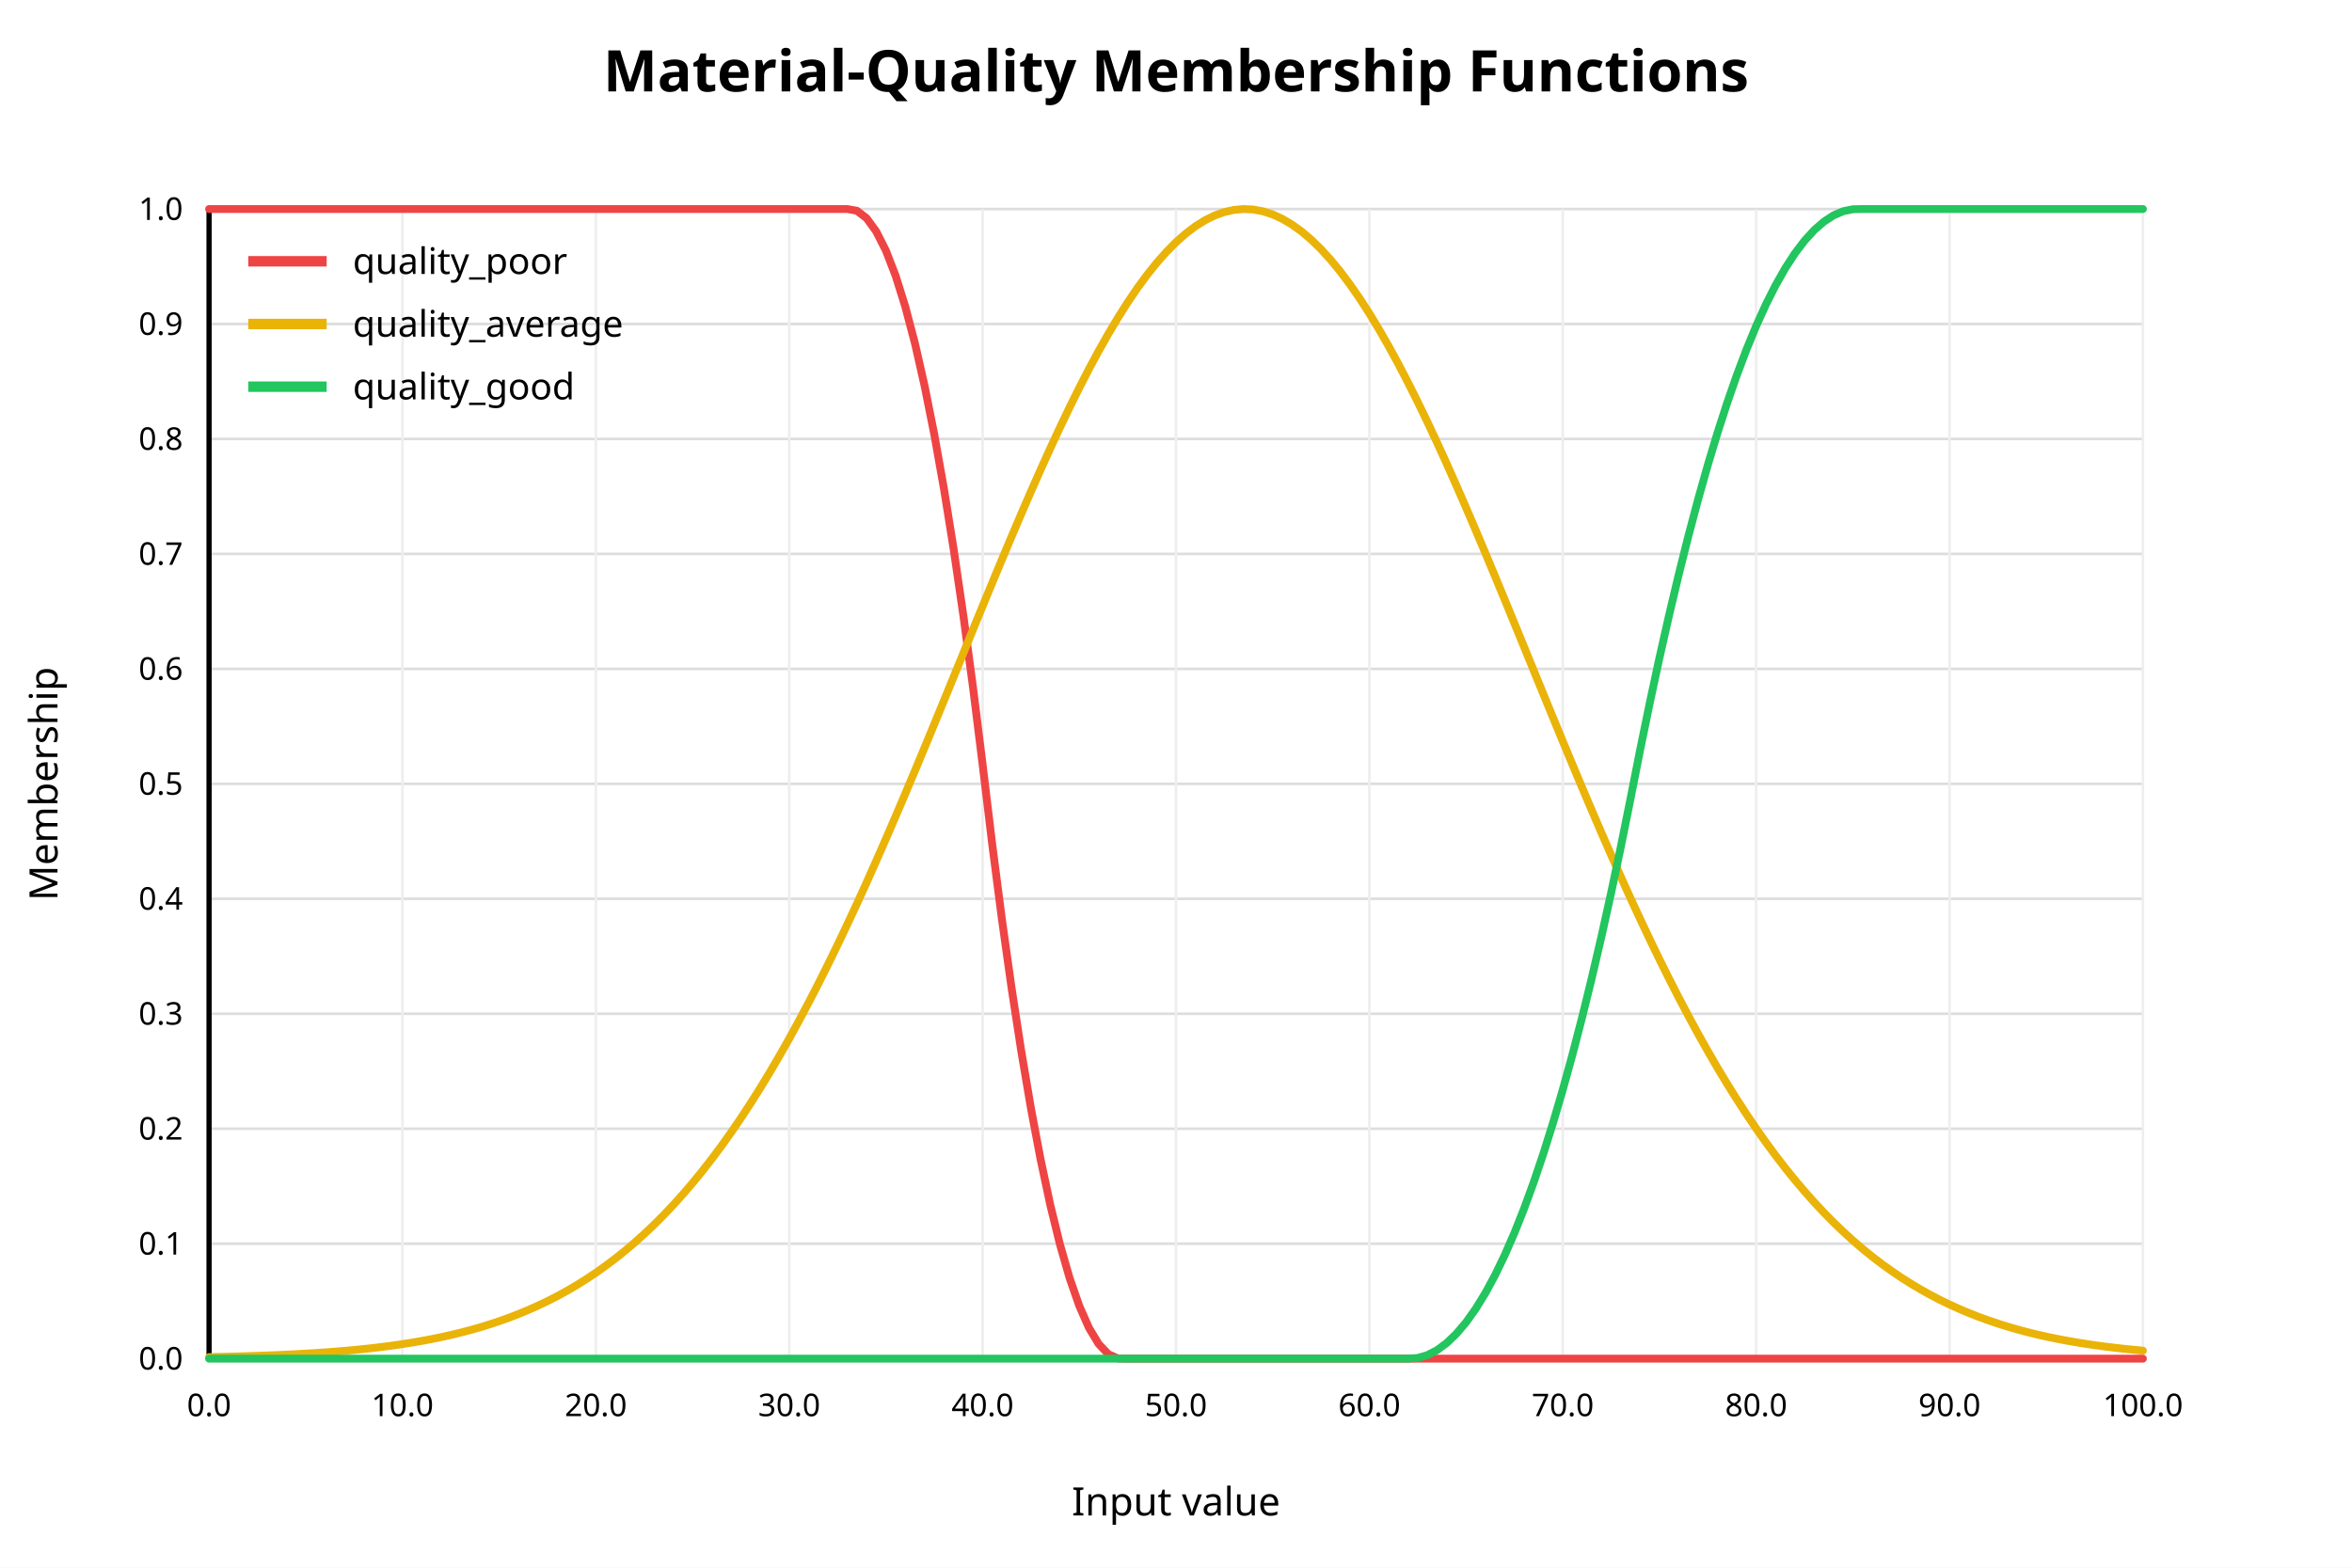
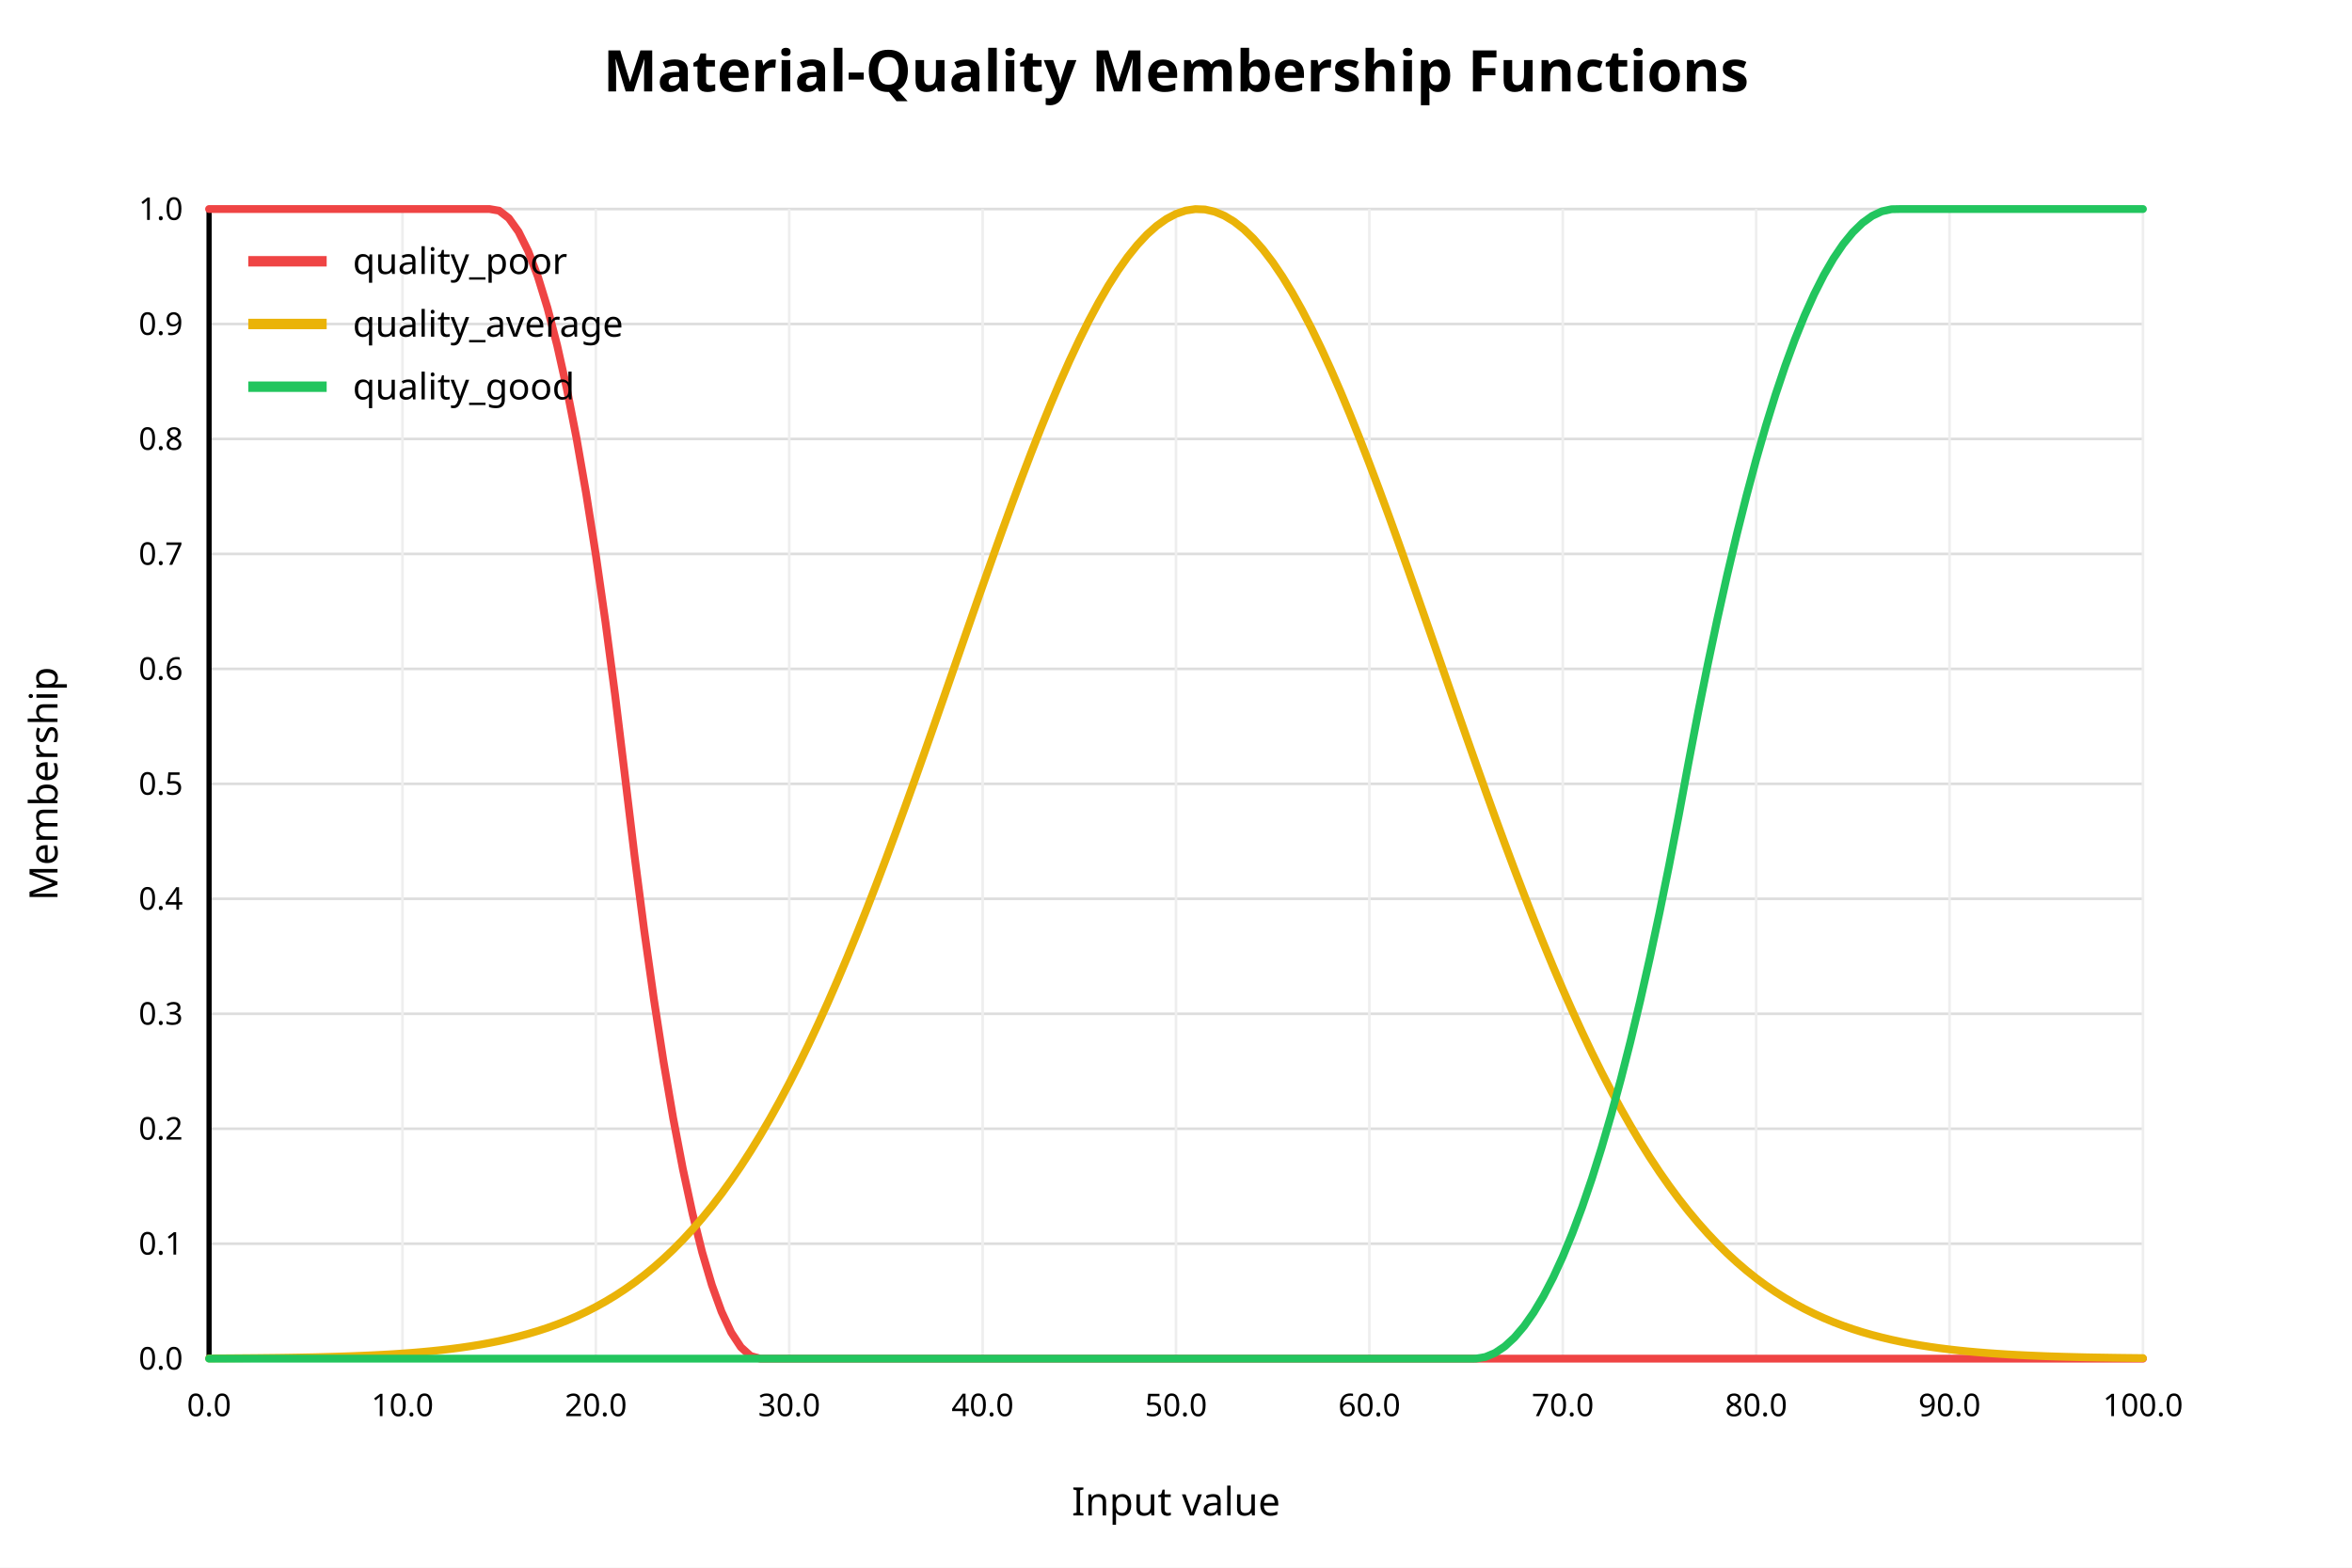
<svg xmlns="http://www.w3.org/2000/svg" width="900" height="600" viewBox="0 0 900 600">
  <rect x="0" y="0" width="900" height="600" fill="white" />
  <text x="450" y="35" text-anchor="middle" font-family="sans-serif" font-size="22" font-weight="bold" fill="black">Material-Quality Membership Functions</text>
  <line x1="80" y1="520.00" x2="820" y2="520.00" stroke="#dddddd" stroke-width="1" />
  <text x="70" y="520.00" text-anchor="end" dominant-baseline="middle" font-family="sans-serif" font-size="12" fill="black">0.0</text>
  <line x1="80" y1="476.00" x2="820" y2="476.00" stroke="#dddddd" stroke-width="1" />
  <text x="70" y="476.00" text-anchor="end" dominant-baseline="middle" font-family="sans-serif" font-size="12" fill="black">0.1</text>
  <line x1="80" y1="432.00" x2="820" y2="432.00" stroke="#dddddd" stroke-width="1" />
  <text x="70" y="432.00" text-anchor="end" dominant-baseline="middle" font-family="sans-serif" font-size="12" fill="black">0.2</text>
  <line x1="80" y1="388.00" x2="820" y2="388.00" stroke="#dddddd" stroke-width="1" />
  <text x="70" y="388.00" text-anchor="end" dominant-baseline="middle" font-family="sans-serif" font-size="12" fill="black">0.3</text>
  <line x1="80" y1="344.00" x2="820" y2="344.00" stroke="#dddddd" stroke-width="1" />
  <text x="70" y="344.00" text-anchor="end" dominant-baseline="middle" font-family="sans-serif" font-size="12" fill="black">0.4</text>
  <line x1="80" y1="300.00" x2="820" y2="300.00" stroke="#dddddd" stroke-width="1" />
  <text x="70" y="300.00" text-anchor="end" dominant-baseline="middle" font-family="sans-serif" font-size="12" fill="black">0.5</text>
  <line x1="80" y1="256.00" x2="820" y2="256.00" stroke="#dddddd" stroke-width="1" />
  <text x="70" y="256.00" text-anchor="end" dominant-baseline="middle" font-family="sans-serif" font-size="12" fill="black">0.6</text>
  <line x1="80" y1="212.00" x2="820" y2="212.00" stroke="#dddddd" stroke-width="1" />
  <text x="70" y="212.00" text-anchor="end" dominant-baseline="middle" font-family="sans-serif" font-size="12" fill="black">0.7</text>
  <line x1="80" y1="168.00" x2="820" y2="168.00" stroke="#dddddd" stroke-width="1" />
  <text x="70" y="168.00" text-anchor="end" dominant-baseline="middle" font-family="sans-serif" font-size="12" fill="black">0.8</text>
  <line x1="80" y1="124.00" x2="820" y2="124.00" stroke="#dddddd" stroke-width="1" />
  <text x="70" y="124.00" text-anchor="end" dominant-baseline="middle" font-family="sans-serif" font-size="12" fill="black">0.9</text>
  <line x1="80" y1="80.00" x2="820" y2="80.00" stroke="#dddddd" stroke-width="1" />
  <text x="70" y="80.00" text-anchor="end" dominant-baseline="middle" font-family="sans-serif" font-size="12" fill="black">1.0</text>
  <line x1="80.00" y1="80" x2="80.00" y2="520" stroke="#eeeeee" stroke-width="1" />
  <text x="80.00" y="542" text-anchor="middle" font-family="sans-serif" font-size="12" fill="black">0.0</text>
  <line x1="154.00" y1="80" x2="154.00" y2="520" stroke="#eeeeee" stroke-width="1" />
  <text x="154.00" y="542" text-anchor="middle" font-family="sans-serif" font-size="12" fill="black">10.0</text>
  <line x1="228.00" y1="80" x2="228.00" y2="520" stroke="#eeeeee" stroke-width="1" />
  <text x="228.00" y="542" text-anchor="middle" font-family="sans-serif" font-size="12" fill="black">20.0</text>
  <line x1="302.00" y1="80" x2="302.00" y2="520" stroke="#eeeeee" stroke-width="1" />
  <text x="302.00" y="542" text-anchor="middle" font-family="sans-serif" font-size="12" fill="black">30.0</text>
  <line x1="376.00" y1="80" x2="376.00" y2="520" stroke="#eeeeee" stroke-width="1" />
  <text x="376.00" y="542" text-anchor="middle" font-family="sans-serif" font-size="12" fill="black">40.0</text>
  <line x1="450.00" y1="80" x2="450.00" y2="520" stroke="#eeeeee" stroke-width="1" />
  <text x="450.00" y="542" text-anchor="middle" font-family="sans-serif" font-size="12" fill="black">50.0</text>
  <line x1="524.00" y1="80" x2="524.00" y2="520" stroke="#eeeeee" stroke-width="1" />
  <text x="524.00" y="542" text-anchor="middle" font-family="sans-serif" font-size="12" fill="black">60.0</text>
  <line x1="598.00" y1="80" x2="598.00" y2="520" stroke="#eeeeee" stroke-width="1" />
  <text x="598.00" y="542" text-anchor="middle" font-family="sans-serif" font-size="12" fill="black">70.0</text>
  <line x1="672.00" y1="80" x2="672.00" y2="520" stroke="#eeeeee" stroke-width="1" />
  <text x="672.00" y="542" text-anchor="middle" font-family="sans-serif" font-size="12" fill="black">80.0</text>
  <line x1="746.00" y1="80" x2="746.00" y2="520" stroke="#eeeeee" stroke-width="1" />
  <text x="746.00" y="542" text-anchor="middle" font-family="sans-serif" font-size="12" fill="black">90.0</text>
  <line x1="820.00" y1="80" x2="820.00" y2="520" stroke="#eeeeee" stroke-width="1" />
  <text x="820.00" y="542" text-anchor="middle" font-family="sans-serif" font-size="12" fill="black">100.0</text>
  <line x1="80" y1="520" x2="820" y2="520" stroke="black" stroke-width="2" />
  <line x1="80" y1="80" x2="80" y2="520" stroke="black" stroke-width="2" />
  <text x="450" y="580" text-anchor="middle" font-family="sans-serif" font-size="15" fill="black">Input value</text>
  <text x="22" y="300" text-anchor="middle" font-family="sans-serif" font-size="15" fill="black" transform="rotate(-90 22 300)">Membership</text>
-   <polyline fill="none" stroke="#ef4444" stroke-width="3" stroke-linejoin="round" stroke-linecap="round" points="80.00,80.00 83.70,80.00 87.40,80.00 91.10,80.00 94.80,80.00 98.50,80.00 102.20,80.00 105.90,80.00 109.60,80.00 113.30,80.00 117.00,80.00 120.70,80.00 124.40,80.00 128.10,80.00 131.80,80.00 135.50,80.00 139.20,80.00 142.90,80.00 146.60,80.00 150.30,80.00 154.00,80.00 157.70,80.00 161.40,80.00 165.10,80.00 168.80,80.00 172.50,80.00 176.20,80.00 179.90,80.00 183.60,80.00 187.30,80.00 191.00,80.00 194.70,80.00 198.40,80.00 202.10,80.00 205.80,80.00 209.50,80.00 213.20,80.00 216.90,80.00 220.60,80.00 224.30,80.00 228.00,80.00 231.70,80.00 235.40,80.00 239.10,80.00 242.80,80.00 246.50,80.00 250.20,80.00 253.90,80.00 257.60,80.00 261.30,80.00 265.00,80.00 268.70,80.00 272.40,80.00 276.10,80.00 279.80,80.00 283.50,80.00 287.20,80.00 290.90,80.00 294.60,80.00 298.30,80.00 302.00,80.00 305.70,80.00 309.40,80.00 313.10,80.00 316.80,80.00 320.50,80.00 324.20,80.00 327.90,80.66 331.60,83.51 335.30,88.60 339.00,95.93 342.70,105.51 346.40,117.33 350.10,131.39 353.80,147.70 357.50,166.25 361.20,187.04 364.90,210.07 368.60,235.35 372.30,262.88 376.00,292.64 379.70,323.34 383.40,351.93 387.10,378.27 390.80,402.36 394.50,424.21 398.20,443.82 401.90,461.19 405.60,476.31 409.30,489.19 413.00,499.83 416.70,508.22 420.40,514.37 424.10,518.27 427.80,519.93 431.50,520.00 435.20,520.00 438.90,520.00 442.60,520.00 446.30,520.00 450.00,520.00 453.70,520.00 457.40,520.00 461.10,520.00 464.80,520.00 468.50,520.00 472.20,520.00 475.90,520.00 479.60,520.00 483.30,520.00 487.00,520.00 490.70,520.00 494.40,520.00 498.10,520.00 501.80,520.00 505.50,520.00 509.20,520.00 512.90,520.00 516.60,520.00 520.30,520.00 524.00,520.00 527.70,520.00 531.40,520.00 535.10,520.00 538.80,520.00 542.50,520.00 546.20,520.00 549.90,520.00 553.60,520.00 557.30,520.00 561.00,520.00 564.70,520.00 568.40,520.00 572.10,520.00 575.80,520.00 579.50,520.00 583.20,520.00 586.90,520.00 590.60,520.00 594.30,520.00 598.00,520.00 601.70,520.00 605.40,520.00 609.10,520.00 612.80,520.00 616.50,520.00 620.20,520.00 623.90,520.00 627.60,520.00 631.30,520.00 635.00,520.00 638.70,520.00 642.40,520.00 646.10,520.00 649.80,520.00 653.50,520.00 657.20,520.00 660.90,520.00 664.60,520.00 668.30,520.00 672.00,520.00 675.70,520.00 679.40,520.00 683.10,520.00 686.80,520.00 690.50,520.00 694.20,520.00 697.90,520.00 701.60,520.00 705.30,520.00 709.00,520.00 712.70,520.00 716.40,520.00 720.10,520.00 723.80,520.00 727.50,520.00 731.20,520.00 734.90,520.00 738.60,520.00 742.30,520.00 746.00,520.00 749.70,520.00 753.40,520.00 757.10,520.00 760.80,520.00 764.50,520.00 768.20,520.00 771.90,520.00 775.60,520.00 779.30,520.00 783.00,520.00 786.70,520.00 790.40,520.00 794.10,520.00 797.80,520.00 801.50,520.00 805.20,520.00 808.90,520.00 812.60,520.00 816.30,520.00 820.00,520.00" />
+   <polyline fill="none" stroke="#ef4444" stroke-width="3" stroke-linejoin="round" stroke-linecap="round" points="80.00,80.00 83.70,80.00 87.40,80.00 91.10,80.00 94.80,80.00 98.50,80.00 102.20,80.00 105.90,80.00 109.60,80.00 113.30,80.00 117.00,80.00 120.70,80.00 124.40,80.00 128.10,80.00 131.80,80.00 135.50,80.00 139.20,80.00 142.90,80.00 146.60,80.00 150.30,80.00 154.00,80.00 157.70,80.00 161.40,80.00 165.10,80.00 168.80,80.00 172.50,80.00 176.20,80.00 179.90,80.00 183.60,80.00 187.30,80.00 191.00,80.64 194.70,83.50 198.40,88.65 202.10,96.09 205.80,105.83 209.50,117.86 213.20,132.19 216.90,148.80 220.60,167.71 224.30,188.91 228.00,212.41 231.70,238.20 235.40,266.28 239.10,296.66 242.80,327.49 246.50,356.06 250.20,382.33 253.90,406.31 257.60,428.00 261.30,447.39 265.00,464.49 268.70,479.30 272.40,491.82 276.10,502.04 279.80,509.97 283.50,515.60 287.20,518.95 290.90,520.00 294.60,520.00 298.30,520.00 302.00,520.00 305.70,520.00 309.40,520.00 313.10,520.00 316.80,520.00 320.50,520.00 324.20,520.00 327.90,520.00 331.60,520.00 335.30,520.00 339.00,520.00 342.70,520.00 346.40,520.00 350.10,520.00 353.80,520.00 357.50,520.00 361.20,520.00 364.90,520.00 368.60,520.00 372.30,520.00 376.00,520.00 379.70,520.00 383.40,520.00 387.10,520.00 390.80,520.00 394.50,520.00 398.20,520.00 401.90,520.00 405.60,520.00 409.30,520.00 413.00,520.00 416.70,520.00 420.40,520.00 424.10,520.00 427.80,520.00 431.50,520.00 435.20,520.00 438.90,520.00 442.60,520.00 446.30,520.00 450.00,520.00 453.70,520.00 457.40,520.00 461.10,520.00 464.80,520.00 468.50,520.00 472.20,520.00 475.90,520.00 479.60,520.00 483.30,520.00 487.00,520.00 490.70,520.00 494.40,520.00 498.10,520.00 501.80,520.00 505.50,520.00 509.20,520.00 512.90,520.00 516.60,520.00 520.30,520.00 524.00,520.00 527.70,520.00 531.40,520.00 535.10,520.00 538.80,520.00 542.50,520.00 546.20,520.00 549.90,520.00 553.60,520.00 557.30,520.00 561.00,520.00 564.70,520.00 568.40,520.00 572.10,520.00 575.80,520.00 579.50,520.00 583.20,520.00 586.90,520.00 590.60,520.00 594.30,520.00 598.00,520.00 601.70,520.00 605.40,520.00 609.10,520.00 612.80,520.00 616.50,520.00 620.20,520.00 623.90,520.00 627.60,520.00 631.30,520.00 635.00,520.00 638.70,520.00 642.40,520.00 646.10,520.00 649.80,520.00 653.50,520.00 657.20,520.00 660.90,520.00 664.60,520.00 668.30,520.00 672.00,520.00 675.70,520.00 679.40,520.00 683.10,520.00 686.80,520.00 690.50,520.00 694.20,520.00 697.90,520.00 701.60,520.00 705.30,520.00 709.00,520.00 712.70,520.00 716.40,520.00 720.10,520.00 723.80,520.00 727.50,520.00 731.20,520.00 734.90,520.00 738.60,520.00 742.30,520.00 746.00,520.00 749.70,520.00 753.40,520.00 757.10,520.00 760.80,520.00 764.50,520.00 768.20,520.00 771.90,520.00 775.60,520.00 779.30,520.00 783.00,520.00 786.70,520.00 790.40,520.00 794.10,520.00 797.80,520.00 801.50,520.00 805.20,520.00 808.90,520.00 812.60,520.00 816.30,520.00 820.00,520.00" />
  <line x1="95" y1="100" x2="125" y2="100" stroke="#ef4444" stroke-width="4" />
  <text x="135" y="100" dominant-baseline="middle" font-family="sans-serif" font-size="14" fill="black">quality_poor</text>
-   <polyline fill="none" stroke="#eab308" stroke-width="3" stroke-linejoin="round" stroke-linecap="round" points="80.00,519.40 83.70,519.33 87.40,519.24 91.10,519.14 94.80,519.03 98.50,518.91 102.20,518.78 105.90,518.63 109.60,518.46 113.30,518.28 117.00,518.07 120.70,517.85 124.40,517.59 128.10,517.32 131.80,517.01 135.50,516.68 139.20,516.31 142.90,515.90 146.60,515.45 150.30,514.97 154.00,514.43 157.70,513.85 161.40,513.21 165.10,512.52 168.80,511.76 172.50,510.94 176.20,510.04 179.90,509.08 183.60,508.03 187.30,506.89 191.00,505.67 194.70,504.35 198.40,502.92 202.10,501.39 205.80,499.74 209.50,497.98 213.20,496.09 216.90,494.06 220.60,491.90 224.30,489.58 228.00,487.12 231.70,484.50 235.40,481.72 239.10,478.76 242.80,475.62 246.50,472.31 250.20,468.80 253.90,465.10 257.60,461.20 261.30,457.09 265.00,452.78 268.70,448.25 272.40,443.50 276.10,438.54 279.80,433.35 283.50,427.94 287.20,422.30 290.90,416.44 294.60,410.35 298.30,404.03 302.00,397.50 305.70,390.74 309.40,383.77 313.10,376.59 316.80,369.20 320.50,361.62 324.20,353.84 327.90,345.89 331.60,337.76 335.30,329.47 339.00,321.03 342.70,312.47 346.40,303.78 350.10,294.98 353.80,286.10 357.50,277.15 361.20,268.14 364.90,259.10 368.60,250.05 372.30,241.00 376.00,231.98 379.70,223.02 383.40,214.12 387.10,205.32 390.80,196.65 394.50,188.11 398.20,179.74 401.90,171.56 405.60,163.60 409.30,155.87 413.00,148.40 416.70,141.22 420.40,134.34 424.10,127.79 427.80,121.59 431.50,115.75 435.20,110.30 438.90,105.25 442.60,100.63 446.30,96.44 450.00,92.70 453.70,89.43 457.40,86.62 461.10,84.31 464.80,82.48 468.50,81.15 472.20,80.33 475.90,80.00 479.60,80.19 483.30,80.88 487.00,82.07 490.70,83.77 494.40,85.96 498.10,88.63 501.80,91.78 505.50,95.39 509.20,99.46 512.90,103.97 516.60,108.91 520.30,114.25 524.00,119.98 527.70,126.09 531.40,132.55 535.10,139.34 538.80,146.45 542.50,153.84 546.20,161.50 549.90,169.40 553.60,177.53 557.30,185.85 561.00,194.34 564.70,202.98 568.40,211.75 572.10,220.62 575.80,229.57 579.50,238.58 583.20,247.62 586.90,256.67 590.60,265.72 594.30,274.73 598.00,283.70 601.70,292.61 605.40,301.43 609.10,310.14 612.80,318.75 616.50,327.22 620.20,335.55 623.90,343.72 627.60,351.72 631.30,359.55 635.00,367.19 638.70,374.63 642.40,381.86 646.10,388.89 649.80,395.71 653.50,402.30 657.20,408.68 660.90,414.83 664.60,420.75 668.30,426.45 672.00,431.92 675.70,437.17 679.40,442.19 683.10,447.00 686.80,451.58 690.50,455.95 694.20,460.12 697.90,464.07 701.60,467.83 705.30,471.38 709.00,474.75 712.70,477.94 716.40,480.94 720.10,483.77 723.80,486.43 727.50,488.94 731.20,491.29 734.90,493.49 738.60,495.56 742.30,497.48 746.00,499.28 749.70,500.96 753.40,502.52 757.10,503.97 760.80,505.32 764.50,506.57 768.20,507.73 771.90,508.80 775.60,509.79 779.30,510.71 783.00,511.55 786.70,512.32 790.40,513.03 794.10,513.68 797.80,514.28 801.50,514.83 805.20,515.33 808.90,515.78 812.60,516.20 816.30,516.58 820.00,516.93" />
+   <polyline fill="none" stroke="#eab308" stroke-width="3" stroke-linejoin="round" stroke-linecap="round" points="80.00,519.90 83.70,519.88 87.40,519.86 91.10,519.83 94.80,519.80 98.50,519.77 102.20,519.73 105.90,519.69 109.60,519.64 113.30,519.58 117.00,519.51 120.70,519.44 124.40,519.35 128.10,519.25 131.80,519.13 135.50,519.00 139.20,518.85 142.90,518.68 146.60,518.49 150.30,518.28 154.00,518.03 157.70,517.76 161.40,517.45 165.10,517.10 168.80,516.71 172.50,516.28 176.20,515.79 179.90,515.25 183.60,514.65 187.30,513.98 191.00,513.24 194.70,512.41 198.40,511.50 202.10,510.50 205.80,509.40 209.50,508.19 213.20,506.86 216.90,505.40 220.60,503.81 224.30,502.07 228.00,500.18 231.70,498.12 235.40,495.89 239.10,493.47 242.80,490.86 246.50,488.04 250.20,485.01 253.90,481.74 257.60,478.24 261.30,474.50 265.00,470.49 268.70,466.22 272.40,461.68 276.10,456.85 279.80,451.73 283.50,446.31 287.20,440.59 290.90,434.56 294.60,428.22 298.30,421.57 302.00,414.61 305.70,407.33 309.40,399.74 313.10,391.85 316.80,383.65 320.50,375.16 324.20,366.39 327.90,357.35 331.60,348.06 335.30,338.52 339.00,328.76 342.70,318.79 346.40,308.64 350.10,298.34 353.80,287.90 357.50,277.36 361.20,266.75 364.90,256.10 368.60,245.43 372.30,234.79 376.00,224.21 379.70,213.73 383.40,203.38 387.10,193.21 390.80,183.25 394.50,173.54 398.20,164.11 401.90,155.02 405.60,146.29 409.30,137.96 413.00,130.07 416.70,122.65 420.40,115.73 424.10,109.36 427.80,103.55 431.50,98.32 435.20,93.72 438.90,89.75 442.60,86.44 446.30,83.81 450.00,81.85 453.70,80.59 457.40,80.03 461.10,80.17 464.80,81.02 468.50,82.56 472.20,84.79 475.90,87.70 479.60,91.28 483.30,95.51 487.00,100.36 490.70,105.83 494.40,111.87 498.10,118.47 501.80,125.59 505.50,133.20 509.20,141.28 512.90,149.77 516.60,158.66 520.30,167.89 524.00,177.43 527.70,187.25 531.40,197.30 535.10,207.55 538.80,217.96 542.50,228.48 546.20,239.09 549.90,249.74 553.60,260.41 557.30,271.05 561.00,281.64 564.70,292.14 568.40,302.52 572.10,312.77 575.80,322.84 579.50,332.73 583.20,342.40 586.90,351.85 590.60,361.04 594.30,369.98 598.00,378.63 601.70,387.00 605.40,395.07 609.10,402.85 612.80,410.31 616.50,417.46 620.20,424.30 623.90,430.82 627.60,437.04 631.30,442.94 635.00,448.54 638.70,453.83 642.40,458.83 646.10,463.55 649.80,467.98 653.50,472.14 657.20,476.04 660.90,479.69 664.60,483.09 668.30,486.26 672.00,489.21 675.70,491.94 679.40,494.47 683.10,496.81 686.80,498.97 690.50,500.96 694.20,502.79 697.90,504.47 701.60,506.01 705.30,507.41 709.00,508.69 712.70,509.86 716.40,510.92 720.10,511.88 723.80,512.76 727.50,513.55 731.20,514.26 734.90,514.90 738.60,515.48 742.30,516.00 746.00,516.46 749.70,516.88 753.40,517.25 757.10,517.58 760.80,517.87 764.50,518.13 768.20,518.37 771.90,518.57 775.60,518.75 779.30,518.91 783.00,519.06 786.70,519.18 790.40,519.29 794.10,519.38 797.80,519.47 801.50,519.54 805.20,519.60 808.90,519.66 812.60,519.71 816.30,519.75 820.00,519.79" />
  <line x1="95" y1="124" x2="125" y2="124" stroke="#eab308" stroke-width="4" />
  <text x="135" y="124" dominant-baseline="middle" font-family="sans-serif" font-size="14" fill="black">quality_average</text>
-   <polyline fill="none" stroke="#22c55e" stroke-width="3" stroke-linejoin="round" stroke-linecap="round" points="80.00,520.00 83.70,520.00 87.40,520.00 91.10,520.00 94.80,520.00 98.50,520.00 102.20,520.00 105.90,520.00 109.60,520.00 113.30,520.00 117.00,520.00 120.70,520.00 124.40,520.00 128.10,520.00 131.80,520.00 135.50,520.00 139.20,520.00 142.90,520.00 146.60,520.00 150.30,520.00 154.00,520.00 157.70,520.00 161.40,520.00 165.10,520.00 168.80,520.00 172.50,520.00 176.20,520.00 179.90,520.00 183.60,520.00 187.30,520.00 191.00,520.00 194.70,520.00 198.40,520.00 202.10,520.00 205.80,520.00 209.50,520.00 213.20,520.00 216.90,520.00 220.60,520.00 224.30,520.00 228.00,520.00 231.70,520.00 235.40,520.00 239.10,520.00 242.80,520.00 246.50,520.00 250.20,520.00 253.90,520.00 257.60,520.00 261.30,520.00 265.00,520.00 268.70,520.00 272.40,520.00 276.10,520.00 279.80,520.00 283.50,520.00 287.20,520.00 290.90,520.00 294.60,520.00 298.30,520.00 302.00,520.00 305.70,520.00 309.40,520.00 313.10,520.00 316.80,520.00 320.50,520.00 324.20,520.00 327.90,520.00 331.60,520.00 335.30,520.00 339.00,520.00 342.70,520.00 346.40,520.00 350.10,520.00 353.80,520.00 357.50,520.00 361.20,520.00 364.90,520.00 368.60,520.00 372.30,520.00 376.00,520.00 379.70,520.00 383.40,520.00 387.10,520.00 390.80,520.00 394.50,520.00 398.20,520.00 401.90,520.00 405.60,520.00 409.30,520.00 413.00,520.00 416.70,520.00 420.40,520.00 424.10,520.00 427.80,520.00 431.50,520.00 435.20,520.00 438.90,520.00 442.60,520.00 446.30,520.00 450.00,520.00 453.70,520.00 457.40,520.00 461.10,520.00 464.80,520.00 468.50,520.00 472.20,520.00 475.90,520.00 479.60,520.00 483.30,520.00 487.00,520.00 490.70,520.00 494.40,520.00 498.10,520.00 501.80,520.00 505.50,520.00 509.20,520.00 512.90,520.00 516.60,520.00 520.30,520.00 524.00,520.00 527.70,520.00 531.40,520.00 535.10,520.00 538.80,520.00 542.50,519.73 546.20,518.64 549.90,516.73 553.60,514.00 557.30,510.45 561.00,506.08 564.70,500.88 568.40,494.86 572.10,488.01 575.80,480.35 579.50,471.86 583.20,462.55 586.90,452.41 590.60,441.45 594.30,429.67 598.00,417.07 601.70,403.64 605.40,389.39 609.10,374.32 612.80,358.43 616.50,341.71 620.20,324.17 623.90,305.81 627.60,287.01 631.30,268.97 635.00,251.75 638.70,235.35 642.40,219.77 646.10,205.01 649.80,191.08 653.50,177.97 657.20,165.69 660.90,154.22 664.60,143.58 668.30,133.76 672.00,124.77 675.70,116.60 679.40,109.25 683.10,102.72 686.80,97.02 690.50,92.14 694.20,88.08 697.90,84.85 701.60,82.43 705.30,80.84 709.00,80.08 712.70,80.00 716.40,80.00 720.10,80.00 723.80,80.00 727.50,80.00 731.20,80.00 734.90,80.00 738.60,80.00 742.30,80.00 746.00,80.00 749.70,80.00 753.40,80.00 757.10,80.00 760.80,80.00 764.50,80.00 768.20,80.00 771.90,80.00 775.60,80.00 779.30,80.00 783.00,80.00 786.70,80.00 790.40,80.00 794.10,80.00 797.80,80.00 801.50,80.00 805.20,80.00 808.90,80.00 812.60,80.00 816.30,80.00 820.00,80.00" />
+   <polyline fill="none" stroke="#22c55e" stroke-width="3" stroke-linejoin="round" stroke-linecap="round" points="80.00,520.00 83.70,520.00 87.40,520.00 91.10,520.00 94.80,520.00 98.50,520.00 102.20,520.00 105.90,520.00 109.60,520.00 113.30,520.00 117.00,520.00 120.70,520.00 124.40,520.00 128.10,520.00 131.80,520.00 135.50,520.00 139.20,520.00 142.90,520.00 146.60,520.00 150.30,520.00 154.00,520.00 157.70,520.00 161.40,520.00 165.10,520.00 168.80,520.00 172.50,520.00 176.20,520.00 179.90,520.00 183.60,520.00 187.30,520.00 191.00,520.00 194.70,520.00 198.40,520.00 202.10,520.00 205.80,520.00 209.50,520.00 213.20,520.00 216.90,520.00 220.60,520.00 224.30,520.00 228.00,520.00 231.70,520.00 235.40,520.00 239.10,520.00 242.80,520.00 246.50,520.00 250.20,520.00 253.90,520.00 257.60,520.00 261.30,520.00 265.00,520.00 268.70,520.00 272.40,520.00 276.10,520.00 279.80,520.00 283.50,520.00 287.20,520.00 290.90,520.00 294.60,520.00 298.30,520.00 302.00,520.00 305.70,520.00 309.40,520.00 313.10,520.00 316.80,520.00 320.50,520.00 324.20,520.00 327.90,520.00 331.60,520.00 335.30,520.00 339.00,520.00 342.70,520.00 346.40,520.00 350.10,520.00 353.80,520.00 357.50,520.00 361.20,520.00 364.90,520.00 368.60,520.00 372.30,520.00 376.00,520.00 379.70,520.00 383.40,520.00 387.10,520.00 390.80,520.00 394.50,520.00 398.20,520.00 401.90,520.00 405.60,520.00 409.30,520.00 413.00,520.00 416.70,520.00 420.40,520.00 424.10,520.00 427.80,520.00 431.50,520.00 435.20,520.00 438.90,520.00 442.60,520.00 446.30,520.00 450.00,520.00 453.70,520.00 457.40,520.00 461.10,520.00 464.80,520.00 468.50,520.00 472.20,520.00 475.90,520.00 479.60,520.00 483.30,520.00 487.00,520.00 490.70,520.00 494.40,520.00 498.10,520.00 501.80,520.00 505.50,520.00 509.20,520.00 512.90,520.00 516.60,520.00 520.30,520.00 524.00,520.00 527.70,520.00 531.40,520.00 535.10,520.00 538.80,520.00 542.50,520.00 546.20,520.00 549.90,520.00 553.60,520.00 557.30,520.00 561.00,520.00 564.70,519.98 568.40,519.35 572.10,517.80 575.80,515.31 579.50,511.90 583.20,507.56 586.90,502.29 590.60,496.09 594.30,488.97 598.00,480.92 601.70,471.94 605.40,462.03 609.10,451.20 612.80,439.44 616.50,426.75 620.20,413.13 623.90,398.59 627.60,383.12 631.30,366.72 635.00,349.39 638.70,331.14 642.40,311.96 646.10,292.00 649.80,272.63 653.50,254.19 657.20,236.68 660.90,220.09 664.60,204.44 668.30,189.71 672.00,175.90 675.70,163.03 679.40,151.08 683.10,140.06 686.80,129.97 690.50,120.81 694.20,112.57 697.90,105.26 701.60,98.88 705.30,93.43 709.00,88.90 712.70,85.30 716.40,82.63 720.10,80.88 723.80,80.07 727.50,80.00 731.20,80.00 734.90,80.00 738.60,80.00 742.30,80.00 746.00,80.00 749.70,80.00 753.40,80.00 757.10,80.00 760.80,80.00 764.50,80.00 768.20,80.00 771.90,80.00 775.60,80.00 779.30,80.00 783.00,80.00 786.70,80.00 790.40,80.00 794.10,80.00 797.80,80.00 801.50,80.00 805.20,80.00 808.90,80.00 812.60,80.00 816.30,80.00 820.00,80.00" />
  <line x1="95" y1="148" x2="125" y2="148" stroke="#22c55e" stroke-width="4" />
  <text x="135" y="148" dominant-baseline="middle" font-family="sans-serif" font-size="14" fill="black">quality_good</text>
</svg>
